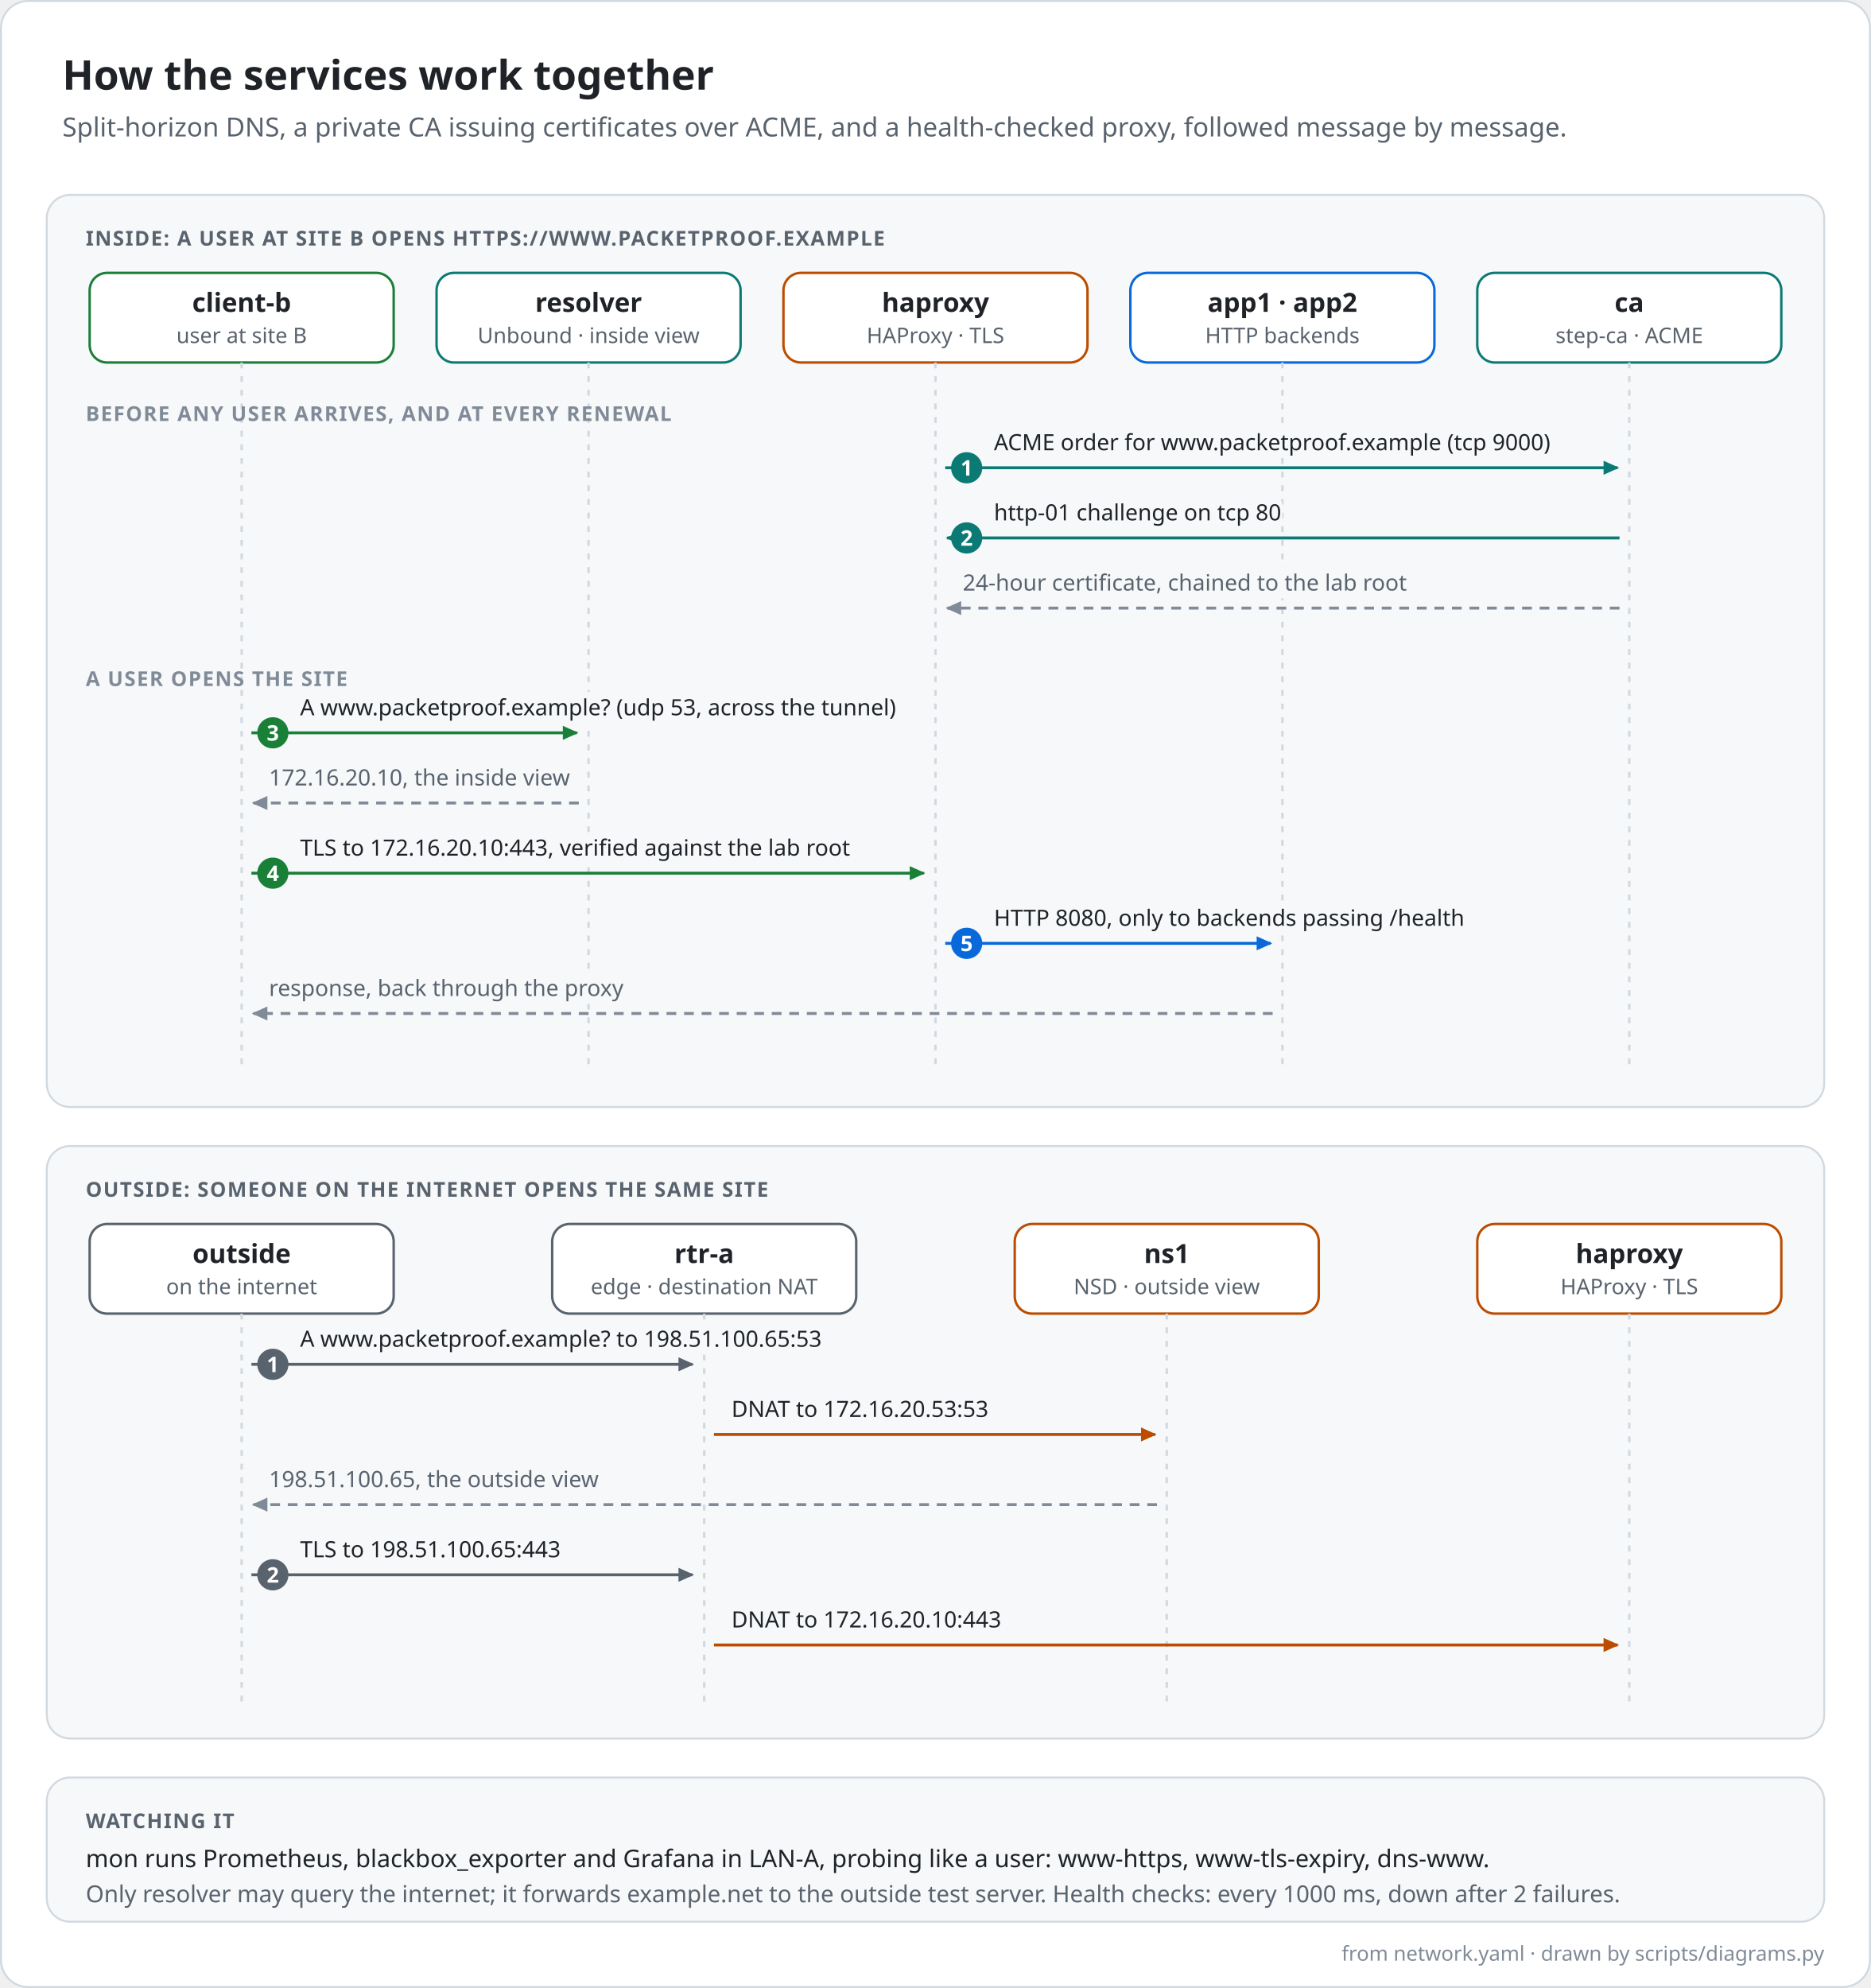
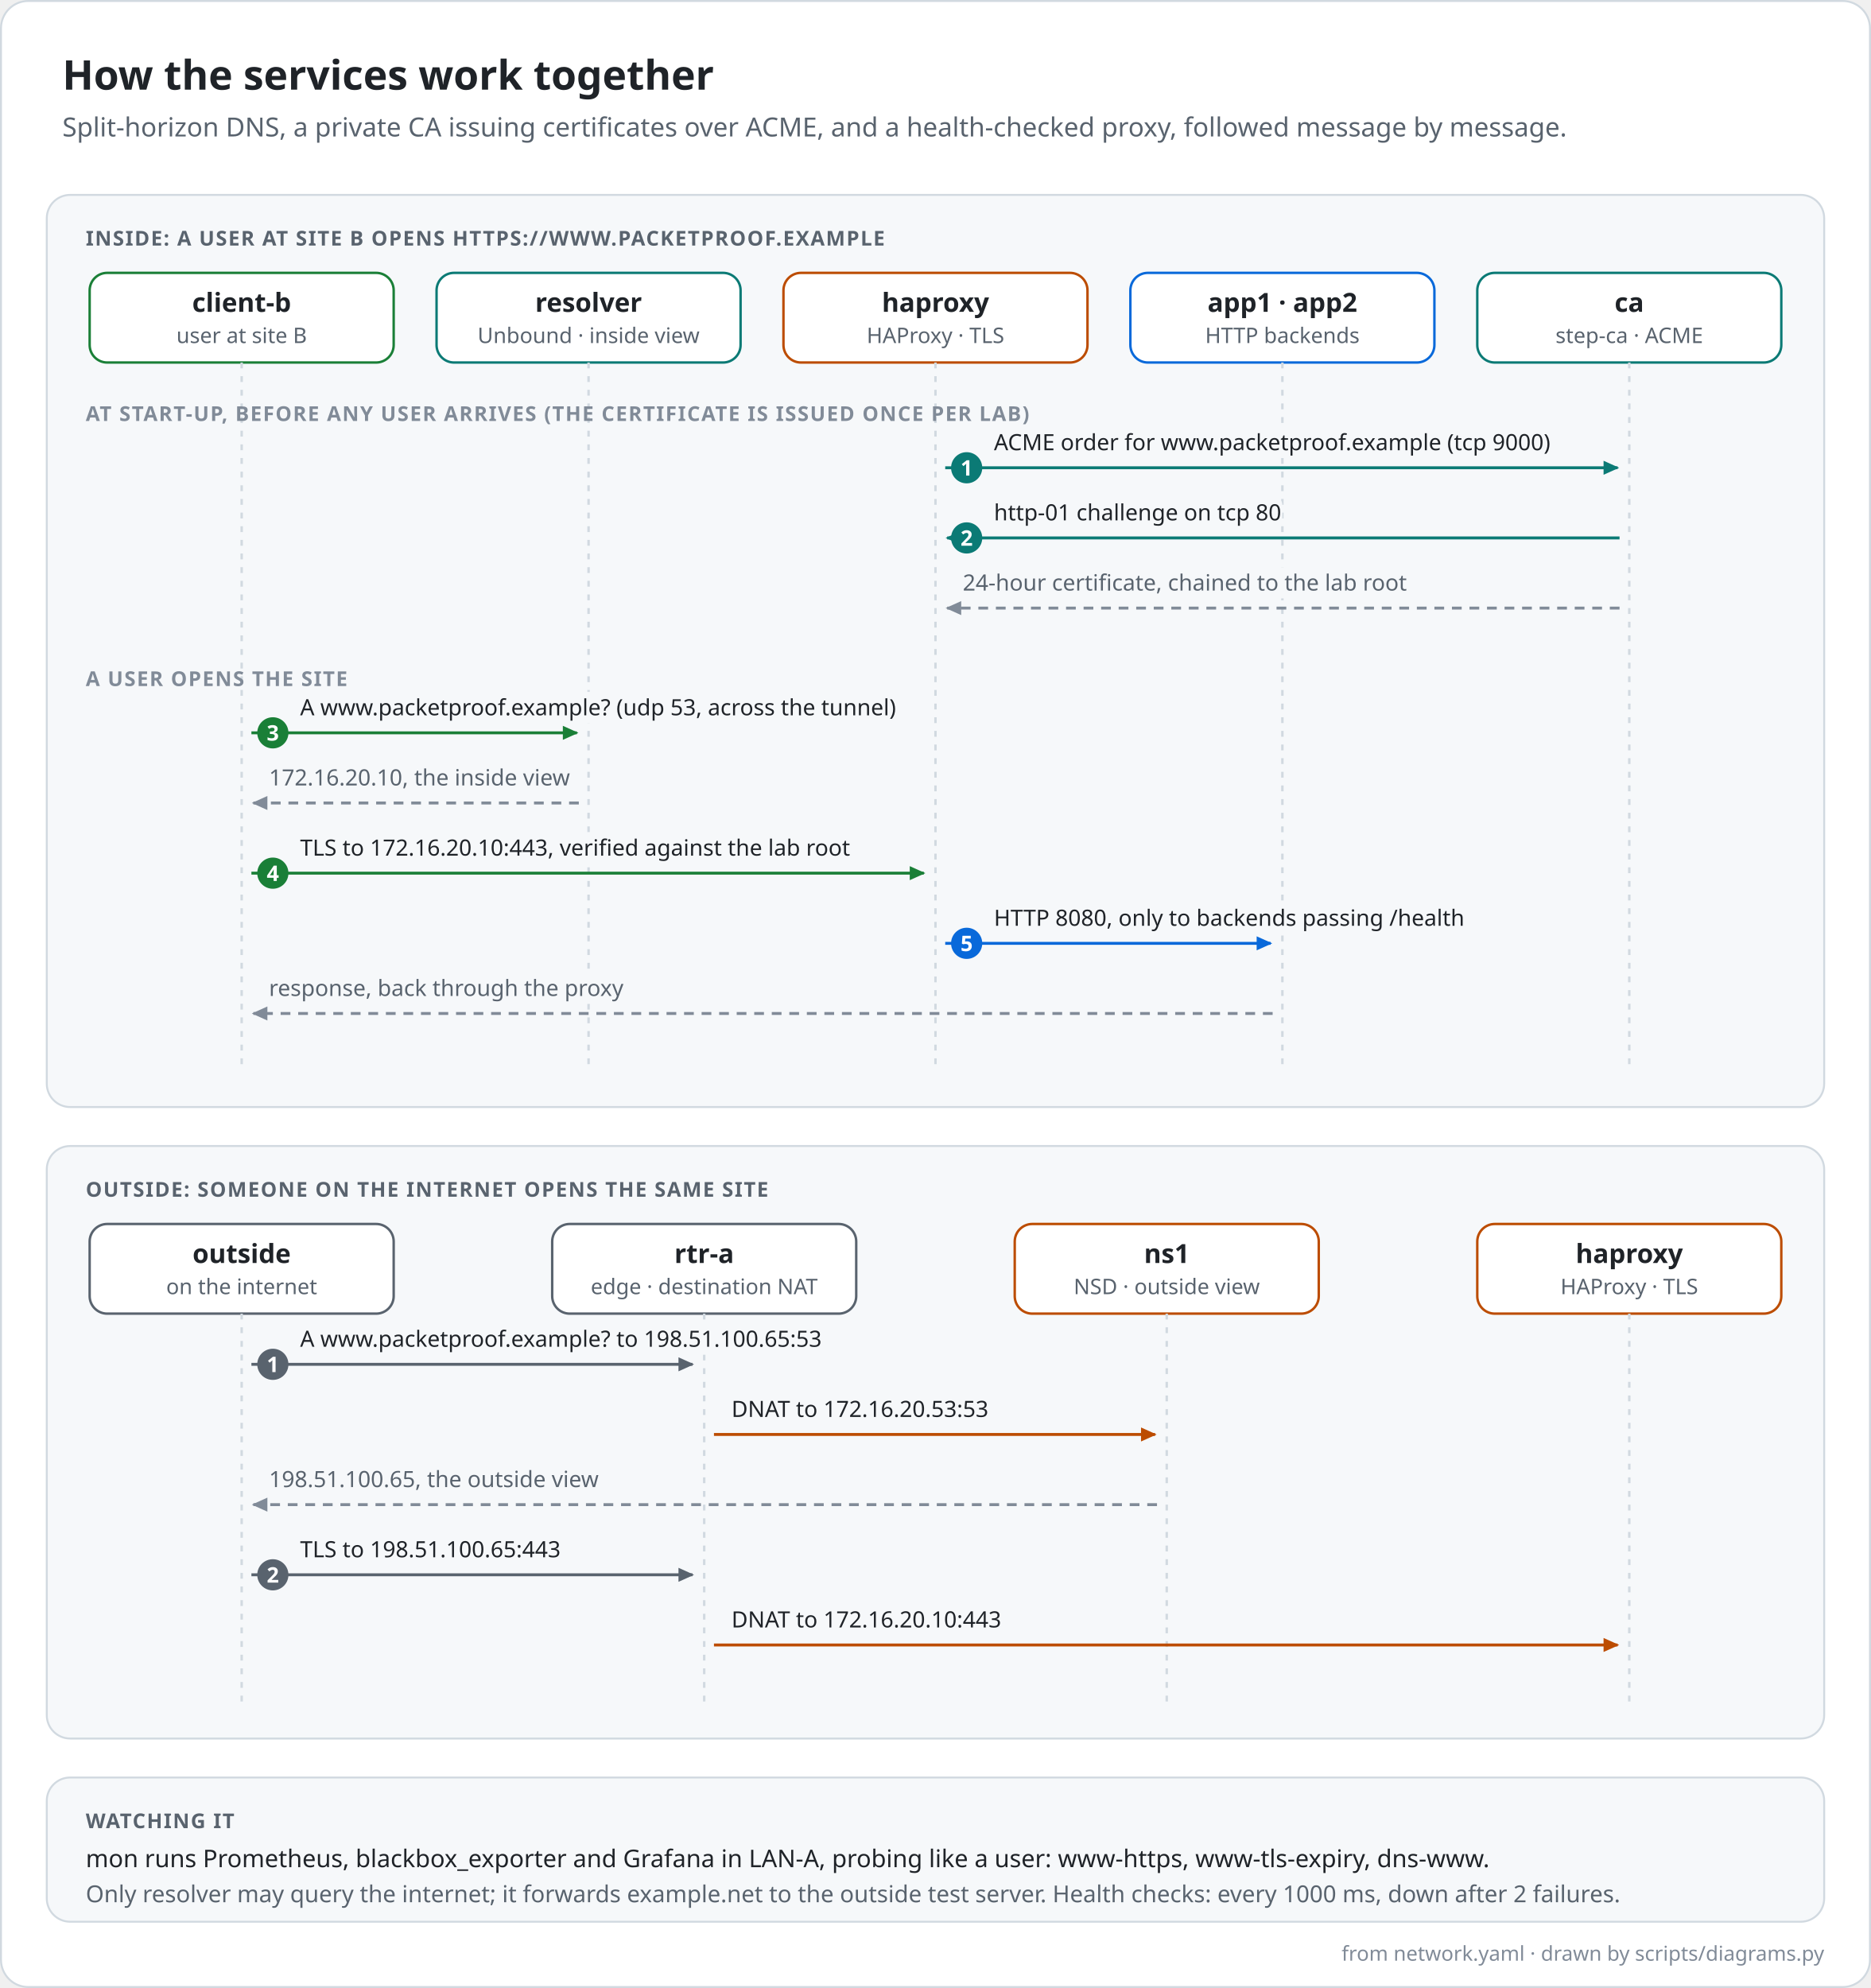
<svg xmlns="http://www.w3.org/2000/svg" viewBox="0 0 960 1020" width="960" height="1020" role="img" aria-labelledby="t d">
  <style>.s{font-family:-apple-system, BlinkMacSystemFont, 'Segoe UI', 'Noto Sans', Helvetica, Arial, sans-serif}.m{font-family:ui-monospace, SFMono-Regular, 'SF Mono', Menlo, Consolas, 'Liberation Mono', monospace}</style>
  <defs>
    <marker id="a0969da" viewBox="0 0 10 10" refX="9" refY="5" markerWidth="8" markerHeight="8" markerUnits="userSpaceOnUse" orient="auto-start-reverse">
      <path d="M0,0.5 L10,5 L0,9.5 z" fill="#0969da" />
    </marker>
    <marker id="a0b7a75" viewBox="0 0 10 10" refX="9" refY="5" markerWidth="8" markerHeight="8" markerUnits="userSpaceOnUse" orient="auto-start-reverse">
      <path d="M0,0.5 L10,5 L0,9.5 z" fill="#0b7a75" />
    </marker>
    <marker id="a1a7f37" viewBox="0 0 10 10" refX="9" refY="5" markerWidth="8" markerHeight="8" markerUnits="userSpaceOnUse" orient="auto-start-reverse">
      <path d="M0,0.5 L10,5 L0,9.5 z" fill="#1a7f37" />
    </marker>
    <marker id="a59636e" viewBox="0 0 10 10" refX="9" refY="5" markerWidth="8" markerHeight="8" markerUnits="userSpaceOnUse" orient="auto-start-reverse">
      <path d="M0,0.5 L10,5 L0,9.5 z" fill="#59636e" />
    </marker>
    <marker id="a818b98" viewBox="0 0 10 10" refX="9" refY="5" markerWidth="8" markerHeight="8" markerUnits="userSpaceOnUse" orient="auto-start-reverse">
      <path d="M0,0.5 L10,5 L0,9.5 z" fill="#818b98" />
    </marker>
    <marker id="abc4c00" viewBox="0 0 10 10" refX="9" refY="5" markerWidth="8" markerHeight="8" markerUnits="userSpaceOnUse" orient="auto-start-reverse">
      <path d="M0,0.5 L10,5 L0,9.5 z" fill="#bc4c00" />
    </marker>
  </defs>
  <rect x="0.5" y="0.5" width="959" height="1019" rx="14" fill="#ffffff" stroke="#d1d9e0" />
  <text x="32" y="46" class="s" font-size="21" font-weight="650" fill="#1f2328">How the services work together</text>
  <text x="32" y="70" class="s" font-size="13.5" fill="#59636e">Split-horizon DNS, a private CA issuing certificates over ACME, and a health-checked proxy, followed message by message.</text>
  <rect x="24" y="100" width="912" height="468" rx="12" fill="#f6f8fa" stroke="#d1d9e0" stroke-width="1" />
  <text x="44" y="126" class="s" font-size="10.5" fill="#59636e" font-weight="600" letter-spacing="0.06em">INSIDE: A USER AT SITE B OPENS HTTPS://WWW.PACKETPROOF.EXAMPLE</text>
  <rect x="46" y="140" width="156" height="46" rx="9" fill="#ffffff" stroke="#1a7f37" stroke-width="1.25" />
  <text x="124" y="160" class="s" font-size="13.5" fill="#1f2328" font-weight="650" text-anchor="middle">client-b</text>
  <text x="124" y="176" class="s" font-size="11" fill="#59636e" text-anchor="middle">user at site B</text>
  <rect x="224" y="140" width="156" height="46" rx="9" fill="#ffffff" stroke="#0b7a75" stroke-width="1.25" />
  <text x="302" y="160" class="s" font-size="13.5" fill="#1f2328" font-weight="650" text-anchor="middle">resolver</text>
  <text x="302" y="176" class="s" font-size="11" fill="#59636e" text-anchor="middle">Unbound · inside view</text>
  <rect x="402" y="140" width="156" height="46" rx="9" fill="#ffffff" stroke="#bc4c00" stroke-width="1.25" />
  <text x="480" y="160" class="s" font-size="13.5" fill="#1f2328" font-weight="650" text-anchor="middle">haproxy</text>
  <text x="480" y="176" class="s" font-size="11" fill="#59636e" text-anchor="middle">HAProxy · TLS</text>
  <rect x="580" y="140" width="156" height="46" rx="9" fill="#ffffff" stroke="#0969da" stroke-width="1.25" />
  <text x="658" y="160" class="s" font-size="13.5" fill="#1f2328" font-weight="650" text-anchor="middle">app1 · app2</text>
  <text x="658" y="176" class="s" font-size="11" fill="#59636e" text-anchor="middle">HTTP backends</text>
  <rect x="758" y="140" width="156" height="46" rx="9" fill="#ffffff" stroke="#0b7a75" stroke-width="1.25" />
  <text x="836" y="160" class="s" font-size="13.5" fill="#1f2328" font-weight="650" text-anchor="middle">ca</text>
  <text x="836" y="176" class="s" font-size="11" fill="#59636e" text-anchor="middle">step-ca · ACME</text>
  <line x1="124" y1="186" x2="124" y2="550" stroke="#d1d9e0" stroke-width="1.25" stroke-dasharray="3 4" />
  <line x1="302" y1="186" x2="302" y2="550" stroke="#d1d9e0" stroke-width="1.25" stroke-dasharray="3 4" />
  <line x1="480" y1="186" x2="480" y2="550" stroke="#d1d9e0" stroke-width="1.25" stroke-dasharray="3 4" />
  <line x1="658" y1="186" x2="658" y2="550" stroke="#d1d9e0" stroke-width="1.25" stroke-dasharray="3 4" />
  <line x1="836" y1="186" x2="836" y2="550" stroke="#d1d9e0" stroke-width="1.25" stroke-dasharray="3 4" />
-   <text x="44" y="216" class="s" font-size="10.5" fill="#818b98" font-weight="600" letter-spacing="0.06em">BEFORE ANY USER ARRIVES, AND AT EVERY RENEWAL</text>
+   <text x="44" y="216" class="s" font-size="10.5" fill="#818b98" font-weight="600" letter-spacing="0.06em">AT START-UP, BEFORE ANY USER ARRIVES (THE CERTIFICATE IS ISSUED ONCE PER LAB)</text>
  <path d="M485,240 L830,240" fill="none" stroke="#0b7a75" stroke-width="1.5" stroke-linejoin="round" marker-end="url(#a0b7a75)" />
  <rect x="505" y="219" width="291.405" height="16" rx="4" fill="#f6f8fa" />
  <text x="510" y="231" class="s" font-size="11.5" fill="#1f2328">ACME order for www.packetproof.example (tcp 9000)</text>
  <circle cx="496" cy="240" r="8" fill="#0b7a75" />
  <text x="496" y="244" class="s" font-size="11" fill="#ffffff" font-weight="700" text-anchor="middle">1</text>
  <path d="M831,276 L486,276" fill="none" stroke="#0b7a75" stroke-width="1.5" stroke-linejoin="round" marker-end="url(#a0b7a75)" />
  <rect x="505" y="255" width="152.945" height="16" rx="4" fill="#f6f8fa" />
  <text x="510" y="267" class="s" font-size="11.5" fill="#1f2328">http-01 challenge on tcp 80</text>
  <circle cx="496" cy="276" r="8" fill="#0b7a75" />
  <text x="496" y="280" class="s" font-size="11" fill="#ffffff" font-weight="700" text-anchor="middle">2</text>
  <path d="M831,312 L486,312" fill="none" stroke="#818b98" stroke-width="1.5" stroke-linejoin="round" stroke-dasharray="5 4" marker-end="url(#a818b98)" />
  <rect x="489" y="291" width="229.19" height="16" rx="4" fill="#f6f8fa" />
  <text x="494" y="303" class="s" font-size="11.5" fill="#59636e">24-hour certificate, chained to the lab root</text>
  <text x="44" y="352" class="s" font-size="10.5" fill="#818b98" font-weight="600" letter-spacing="0.06em">A USER OPENS THE SITE</text>
  <path d="M129,376 L296,376" fill="none" stroke="#1a7f37" stroke-width="1.5" stroke-linejoin="round" marker-end="url(#a1a7f37)" />
  <rect x="149" y="355" width="310.38" height="16" rx="4" fill="#f6f8fa" />
  <text x="154" y="367" class="s" font-size="11.5" fill="#1f2328">A www.packetproof.example? (udp 53, across the tunnel)</text>
  <circle cx="140" cy="376" r="8" fill="#1a7f37" />
  <text x="140" y="380" class="s" font-size="11" fill="#ffffff" font-weight="700" text-anchor="middle">3</text>
  <path d="M297,412 L130,412" fill="none" stroke="#818b98" stroke-width="1.5" stroke-linejoin="round" stroke-dasharray="5 4" marker-end="url(#a818b98)" />
  <rect x="133" y="391" width="164.79" height="16" rx="4" fill="#f6f8fa" />
  <text x="138" y="403" class="s" font-size="11.5" fill="#59636e">172.16.20.10, the inside view</text>
  <path d="M129,448 L474,448" fill="none" stroke="#1a7f37" stroke-width="1.5" stroke-linejoin="round" marker-end="url(#a1a7f37)" />
  <rect x="149" y="427" width="291.98" height="16" rx="4" fill="#f6f8fa" />
  <text x="154" y="439" class="s" font-size="11.5" fill="#1f2328">TLS to 172.16.20.10:443, verified against the lab root</text>
  <circle cx="140" cy="448" r="8" fill="#1a7f37" />
  <text x="140" y="452" class="s" font-size="11" fill="#ffffff" font-weight="700" text-anchor="middle">4</text>
  <path d="M485,484 L652,484" fill="none" stroke="#0969da" stroke-width="1.5" stroke-linejoin="round" marker-end="url(#a0969da)" />
  <rect x="505" y="463" width="248.74" height="16" rx="4" fill="#f6f8fa" />
  <text x="510" y="475" class="s" font-size="11.5" fill="#1f2328">HTTP 8080, only to backends passing /health</text>
  <circle cx="496" cy="484" r="8" fill="#0969da" />
  <text x="496" y="488" class="s" font-size="11" fill="#ffffff" font-weight="700" text-anchor="middle">5</text>
  <path d="M653,520 L130,520" fill="none" stroke="#818b98" stroke-width="1.5" stroke-linejoin="round" stroke-dasharray="5 4" marker-end="url(#a818b98)" />
  <rect x="133" y="499" width="182.385" height="16" rx="4" fill="#f6f8fa" />
  <text x="138" y="511" class="s" font-size="11.5" fill="#59636e">response, back through the proxy</text>
  <rect x="24" y="588" width="912" height="304" rx="12" fill="#f6f8fa" stroke="#d1d9e0" stroke-width="1" />
  <text x="44" y="614" class="s" font-size="10.5" fill="#59636e" font-weight="600" letter-spacing="0.06em">OUTSIDE: SOMEONE ON THE INTERNET OPENS THE SAME SITE</text>
  <rect x="46" y="628" width="156" height="46" rx="9" fill="#ffffff" stroke="#59636e" stroke-width="1.25" />
  <text x="124" y="648" class="s" font-size="13.5" fill="#1f2328" font-weight="650" text-anchor="middle">outside</text>
  <text x="124" y="664" class="s" font-size="11" fill="#59636e" text-anchor="middle">on the internet</text>
  <rect x="283.333" y="628" width="156" height="46" rx="9" fill="#ffffff" stroke="#59636e" stroke-width="1.25" />
  <text x="361.333" y="648" class="s" font-size="13.5" fill="#1f2328" font-weight="650" text-anchor="middle">rtr-a</text>
  <text x="361.333" y="664" class="s" font-size="11" fill="#59636e" text-anchor="middle">edge · destination NAT</text>
  <rect x="520.667" y="628" width="156" height="46" rx="9" fill="#ffffff" stroke="#bc4c00" stroke-width="1.25" />
  <text x="598.667" y="648" class="s" font-size="13.5" fill="#1f2328" font-weight="650" text-anchor="middle">ns1</text>
  <text x="598.667" y="664" class="s" font-size="11" fill="#59636e" text-anchor="middle">NSD · outside view</text>
  <rect x="758" y="628" width="156" height="46" rx="9" fill="#ffffff" stroke="#bc4c00" stroke-width="1.25" />
  <text x="836" y="648" class="s" font-size="13.5" fill="#1f2328" font-weight="650" text-anchor="middle">haproxy</text>
  <text x="836" y="664" class="s" font-size="11" fill="#59636e" text-anchor="middle">HAProxy · TLS</text>
  <line x1="124" y1="674" x2="124" y2="874" stroke="#d1d9e0" stroke-width="1.25" stroke-dasharray="3 4" />
  <line x1="361.333" y1="674" x2="361.333" y2="874" stroke="#d1d9e0" stroke-width="1.25" stroke-dasharray="3 4" />
  <line x1="598.667" y1="674" x2="598.667" y2="874" stroke="#d1d9e0" stroke-width="1.25" stroke-dasharray="3 4" />
  <line x1="836" y1="674" x2="836" y2="874" stroke="#d1d9e0" stroke-width="1.25" stroke-dasharray="3 4" />
  <path d="M129,700 L355.333,700" fill="none" stroke="#59636e" stroke-width="1.5" stroke-linejoin="round" marker-end="url(#a59636e)" />
  <rect x="149" y="679" width="275.535" height="16" rx="4" fill="#f6f8fa" />
  <text x="154" y="691" class="s" font-size="11.5" fill="#1f2328">A www.packetproof.example? to 198.51.100.65:53</text>
  <circle cx="140" cy="700" r="8" fill="#59636e" />
  <text x="140" y="704" class="s" font-size="11" fill="#ffffff" font-weight="700" text-anchor="middle">1</text>
  <path d="M366.333,736 L592.667,736" fill="none" stroke="#bc4c00" stroke-width="1.5" stroke-linejoin="round" marker-end="url(#abc4c00)" />
  <rect x="370.333" y="715" width="143.17" height="16" rx="4" fill="#f6f8fa" />
  <text x="375.333" y="727" class="s" font-size="11.5" fill="#1f2328">DNAT to 172.16.20.53:53</text>
  <path d="M593.667,772 L130,772" fill="none" stroke="#818b98" stroke-width="1.5" stroke-linejoin="round" stroke-dasharray="5 4" marker-end="url(#a818b98)" />
  <rect x="133" y="751" width="178.245" height="16" rx="4" fill="#f6f8fa" />
  <text x="138" y="763" class="s" font-size="11.5" fill="#59636e">198.51.100.65, the outside view</text>
  <path d="M129,808 L355.333,808" fill="none" stroke="#59636e" stroke-width="1.5" stroke-linejoin="round" marker-end="url(#a59636e)" />
  <rect x="149" y="787" width="148.575" height="16" rx="4" fill="#f6f8fa" />
  <text x="154" y="799" class="s" font-size="11.5" fill="#1f2328">TLS to 198.51.100.65:443</text>
  <circle cx="140" cy="808" r="8" fill="#59636e" />
  <text x="140" y="812" class="s" font-size="11" fill="#ffffff" font-weight="700" text-anchor="middle">2</text>
  <path d="M366.333,844 L830,844" fill="none" stroke="#bc4c00" stroke-width="1.5" stroke-linejoin="round" marker-end="url(#abc4c00)" />
  <rect x="370.333" y="823" width="149.725" height="16" rx="4" fill="#f6f8fa" />
  <text x="375.333" y="835" class="s" font-size="11.5" fill="#1f2328">DNAT to 172.16.20.10:443</text>
  <rect x="24" y="912" width="912" height="74" rx="12" fill="#f6f8fa" stroke="#d1d9e0" stroke-width="1" />
  <text x="44" y="938" class="s" font-size="10.5" fill="#59636e" font-weight="600" letter-spacing="0.06em">WATCHING IT</text>
  <text x="44" y="958" class="s" font-size="12.5" fill="#1f2328">mon runs Prometheus, blackbox_exporter and Grafana in LAN-A, probing like a user: www-https, www-tls-expiry, dns-www.</text>
  <text x="44" y="976" class="s" font-size="12" fill="#59636e">Only resolver may query the internet; it forwards example.net to the outside test server. Health checks: every 1000 ms, down after 2 failures.</text>
  <text x="936" y="1006" class="s" font-size="10.5" fill="#818b98" text-anchor="end">from network.yaml · drawn by scripts/diagrams.py</text>
</svg>
